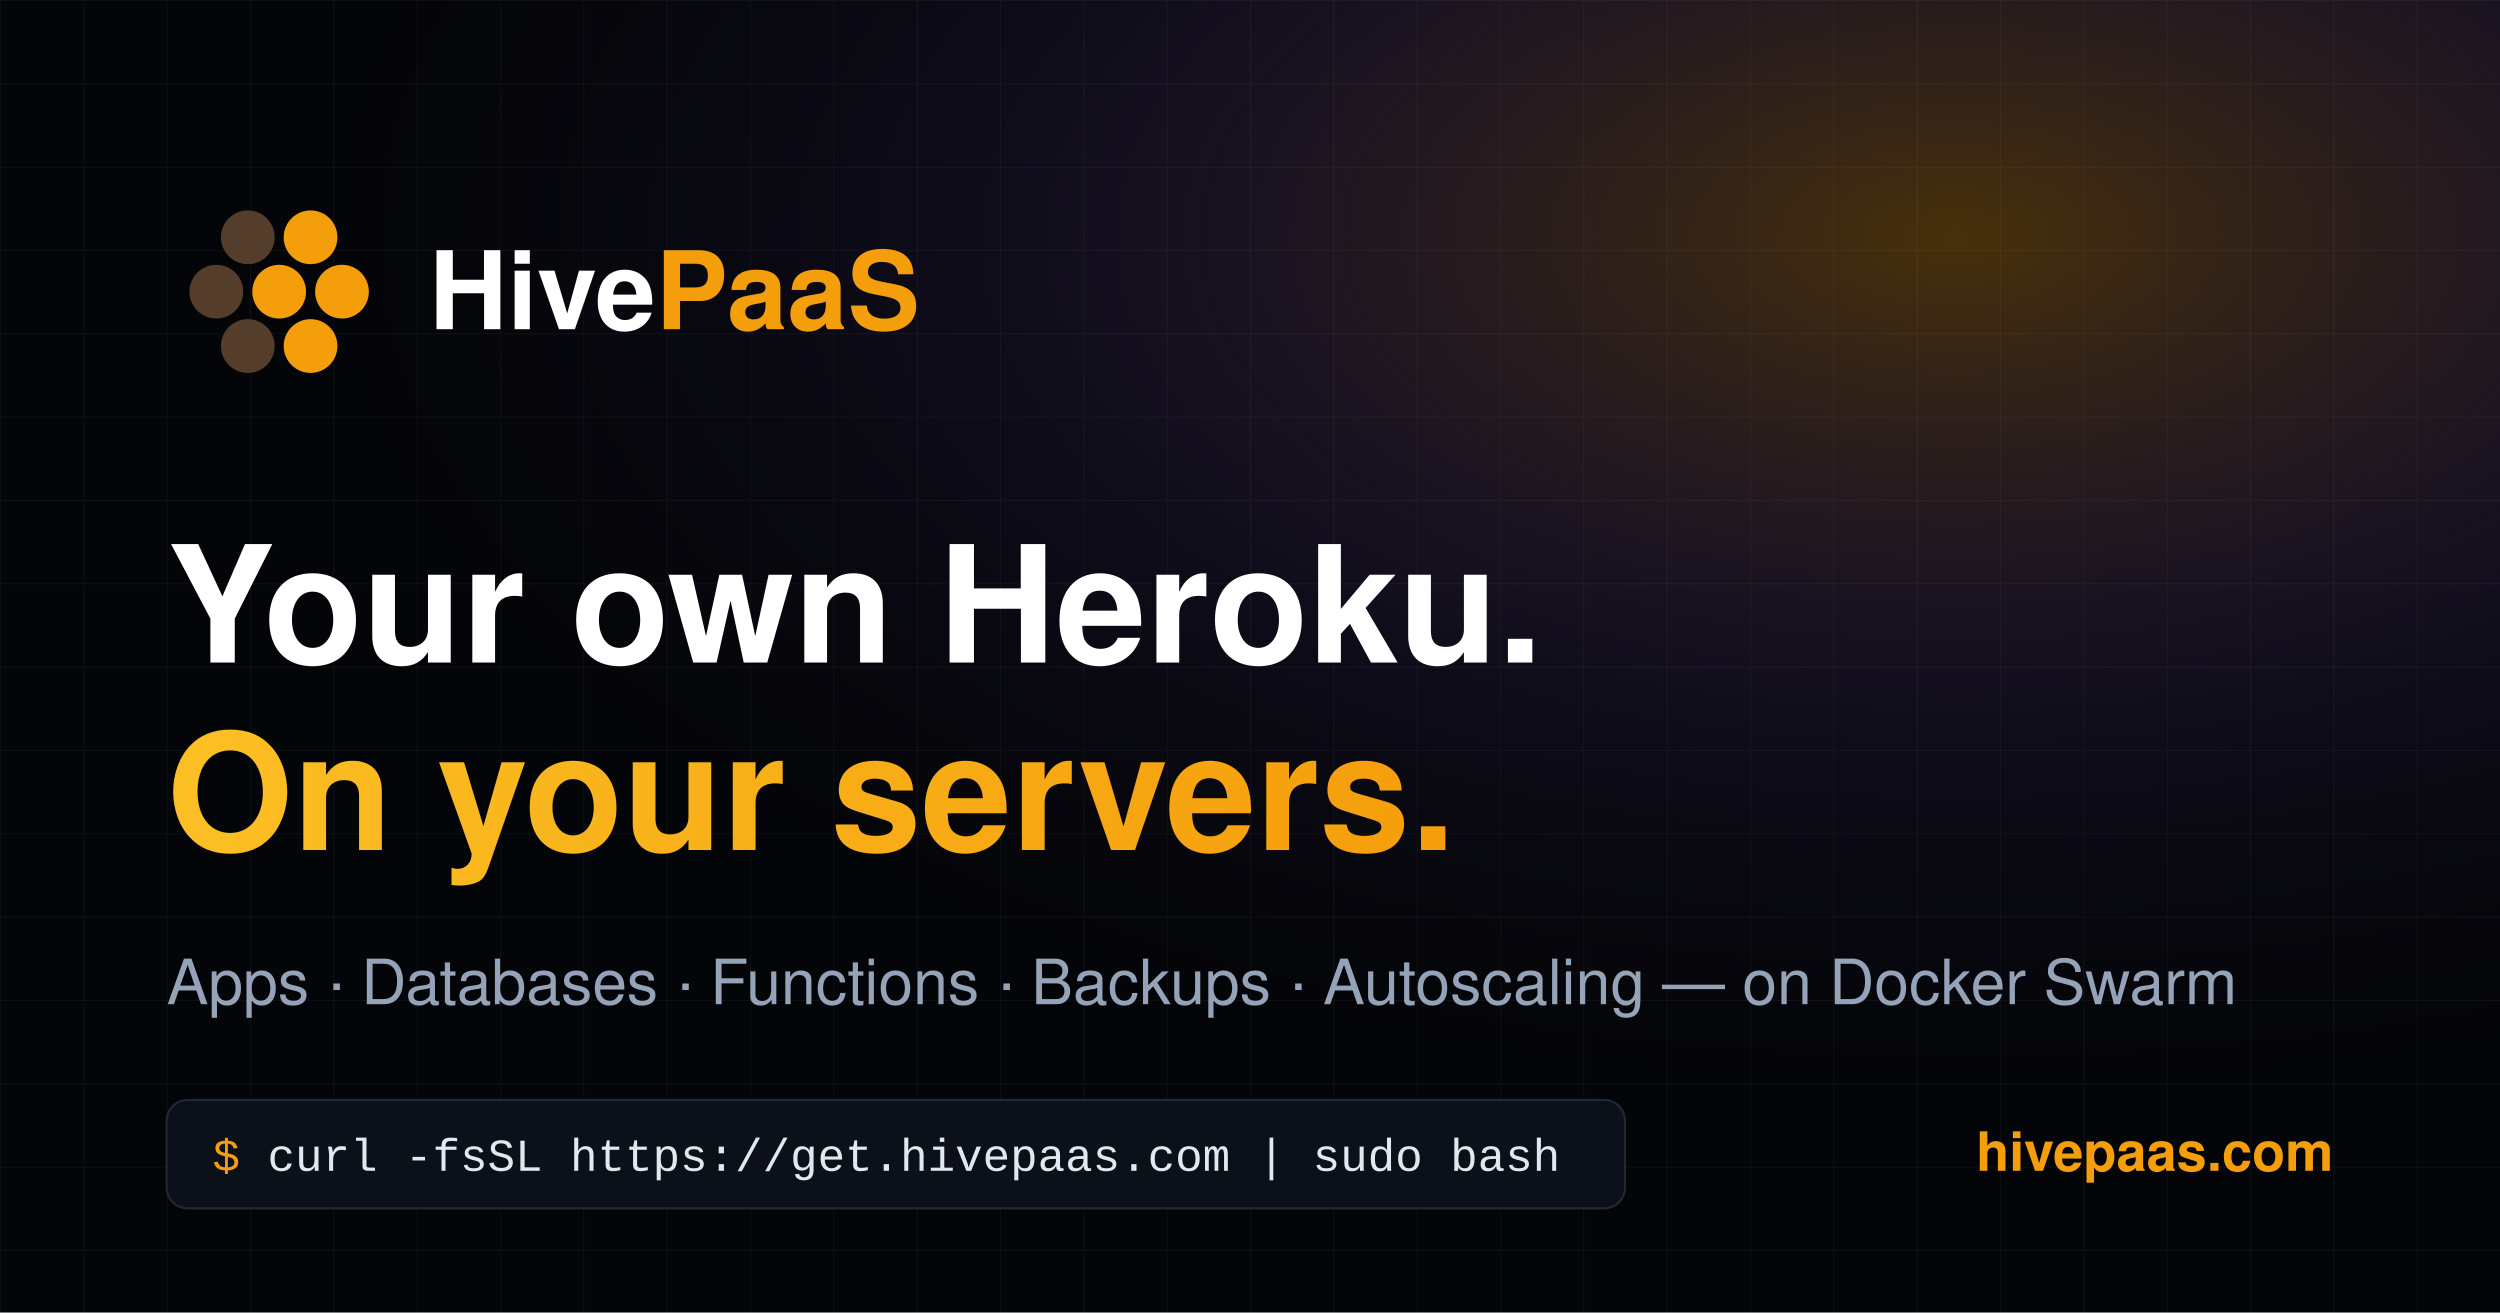
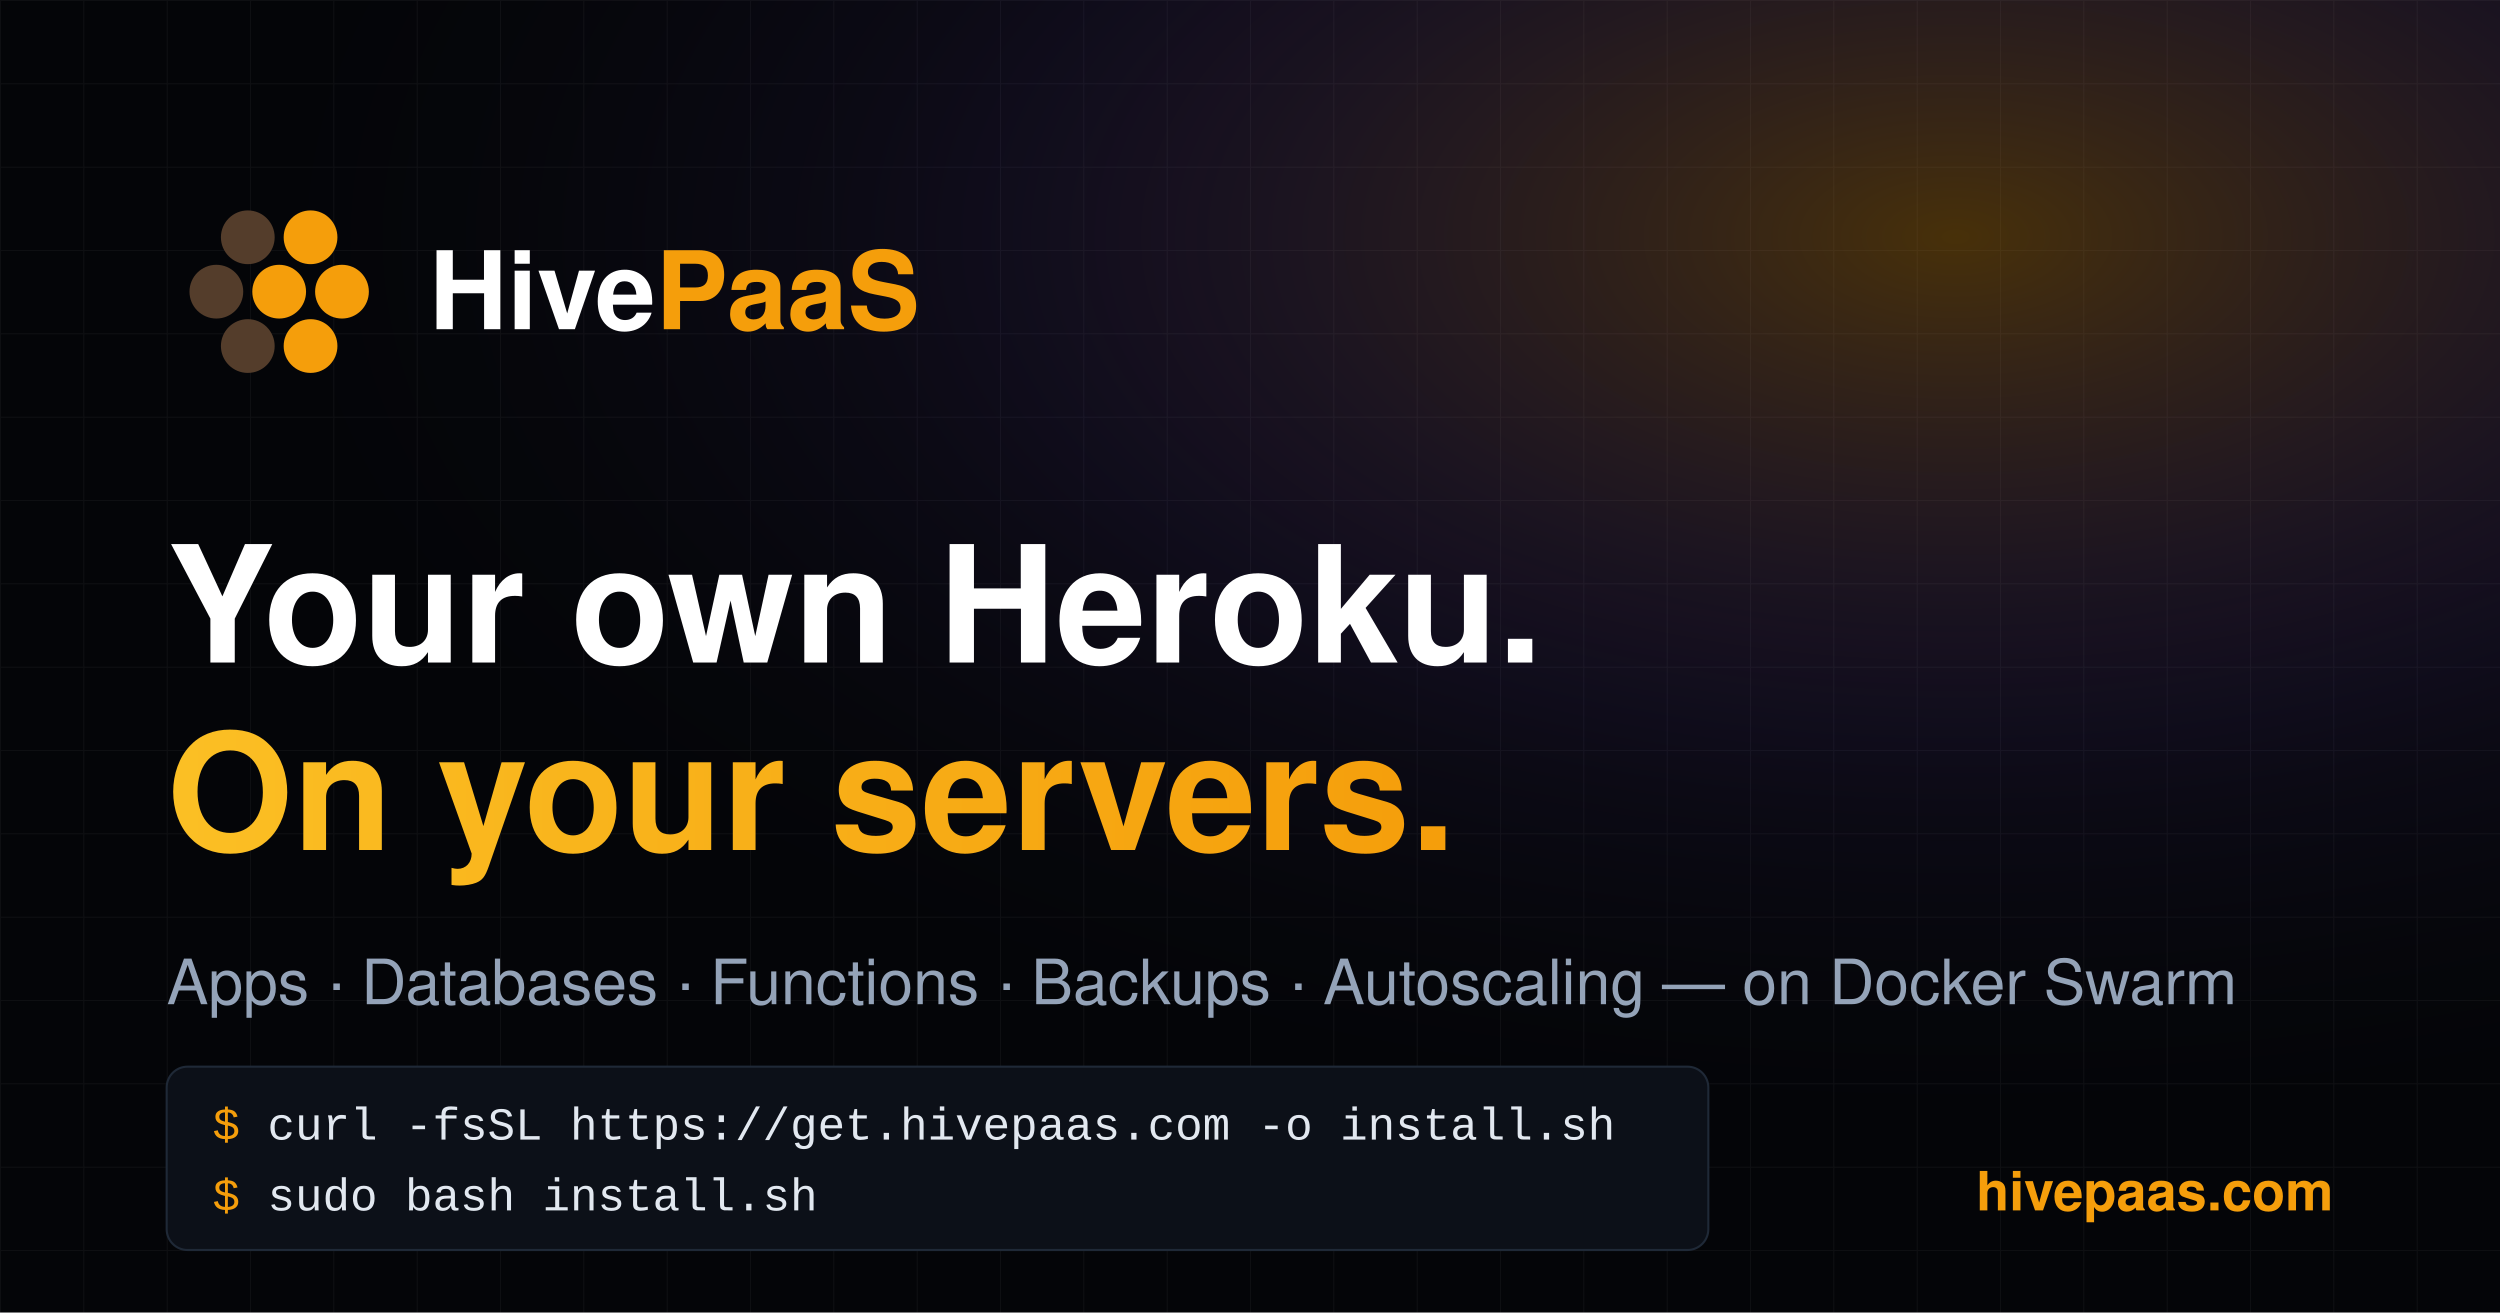
<svg xmlns="http://www.w3.org/2000/svg" width="1200" height="630" viewBox="0 0 1200 630">
  <defs>
    <radialGradient id="glow" cx="78%" cy="18%" r="70%">
      <stop offset="0" stop-color="#f59e0b" stop-opacity="0.28" />
      <stop offset="0.55" stop-color="#8b5cf6" stop-opacity="0.08" />
      <stop offset="1" stop-color="#040508" stop-opacity="0" />
    </radialGradient>
    <linearGradient id="title" x1="0" x2="1">
      <stop offset="0" stop-color="#fbbf24" />
      <stop offset="1" stop-color="#f59e0b" />
    </linearGradient>
    <pattern id="grid" width="40" height="40" patternUnits="userSpaceOnUse">
      <path d="M40 0H0V40" fill="none" stroke="#ffffff" stroke-opacity="0.04" />
    </pattern>
  </defs>
  <rect width="1200" height="630" fill="#040508" />
  <rect width="1200" height="630" fill="url(#grid)" />
  <rect width="1200" height="630" fill="url(#glow)" />
  <g transform="translate(80 86) scale(3)">
    <circle cx="12.98" cy="9.30" r="4.3" fill="#543d2b" />
    <circle cx="23.02" cy="9.30" r="4.3" fill="#f59e0b" />
    <circle cx="7.95" cy="18.00" r="4.3" fill="#543d2b" />
    <circle cx="18.00" cy="18.00" r="4.3" fill="#f59e0b" />
    <circle cx="28.05" cy="18.00" r="4.3" fill="#f59e0b" />
    <circle cx="12.98" cy="26.70" r="4.3" fill="#543d2b" />
    <circle cx="23.02" cy="26.70" r="4.3" fill="#f59e0b" />
  </g>
  <text x="206" y="158" font-family="Helvetica Neue, Helvetica, Arial, sans-serif" font-size="52" font-weight="700" fill="#ffffff">Hive<tspan fill="#f59e0b">PaaS</tspan>
  </text>
  <text x="80" y="318" font-family="Helvetica Neue, Helvetica, Arial, sans-serif" font-size="78" font-weight="800" fill="#ffffff">Your own Heroku.</text>
  <text x="80" y="408" font-family="Helvetica Neue, Helvetica, Arial, sans-serif" font-size="78" font-weight="800" fill="url(#title)">On your servers.</text>
  <text x="80" y="482" font-family="Helvetica Neue, Helvetica, Arial, sans-serif" font-size="30" fill="#94a3b8">Apps · Databases · Functions · Backups · Autoscaling — on Docker Swarm</text>
-   <rect x="80" y="528" width="700" height="52" rx="10" fill="#0c1018" stroke="#1f2937" />
-   <text x="102" y="562" font-family="Menlo, Monaco, Courier New, monospace" font-size="22" fill="#e2e8f0">
-     <tspan fill="#f59e0b">$</tspan> curl -fsSL https://get.hivepaas.com | sudo bash</text>
-   <text x="1120" y="562" text-anchor="end" font-family="Helvetica Neue, Helvetica, Arial, sans-serif" font-size="26" font-weight="600" fill="#f59e0b">hivepaas.com</text>
+   <rect x="80" y="512" width="740" height="88" rx="10" fill="#0c1018" stroke="#1f2937" />
+   <text x="102" y="547" font-family="Menlo, Monaco, Courier New, monospace" font-size="22" fill="#e2e8f0">
+     <tspan fill="#f59e0b">$</tspan> curl -fsSL https://get.hivepaas.com -o install.sh</text>
+   <text x="102" y="581" font-family="Menlo, Monaco, Courier New, monospace" font-size="22" fill="#e2e8f0">
+     <tspan fill="#f59e0b">$</tspan> sudo bash install.sh</text>
+   <text x="1120" y="581" text-anchor="end" font-family="Helvetica Neue, Helvetica, Arial, sans-serif" font-size="26" font-weight="600" fill="#f59e0b">hivepaas.com</text>
</svg>
